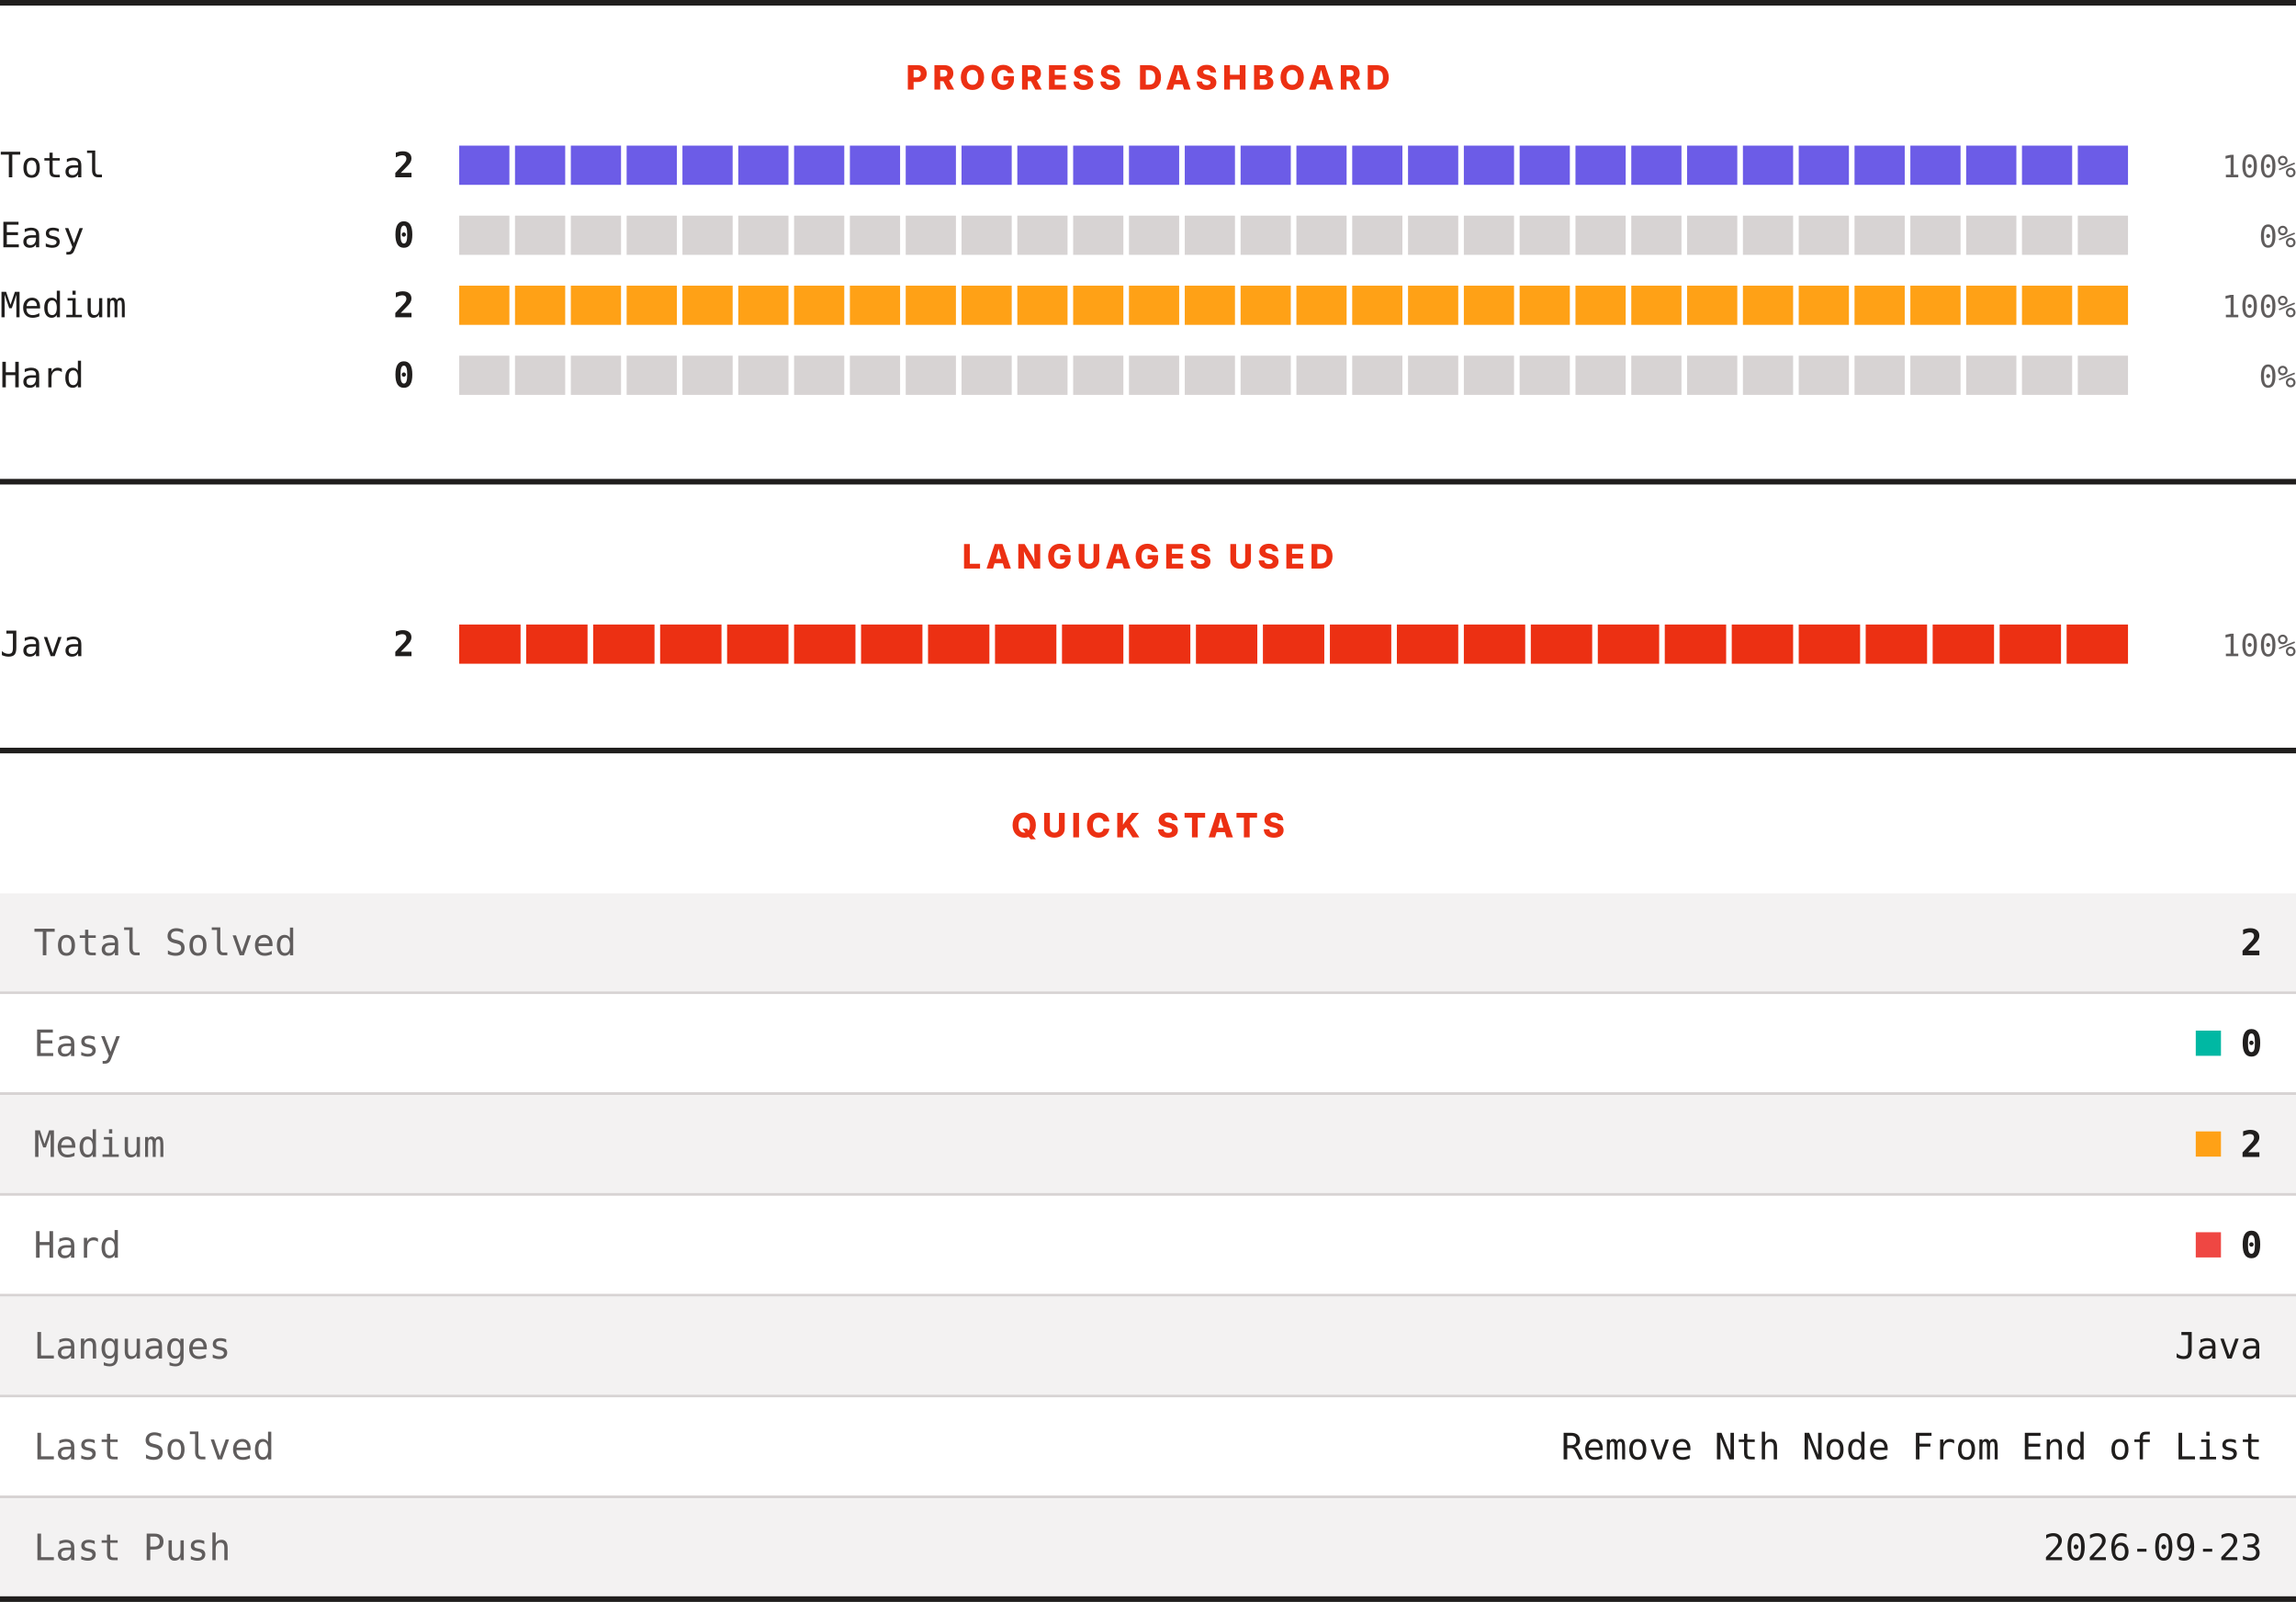
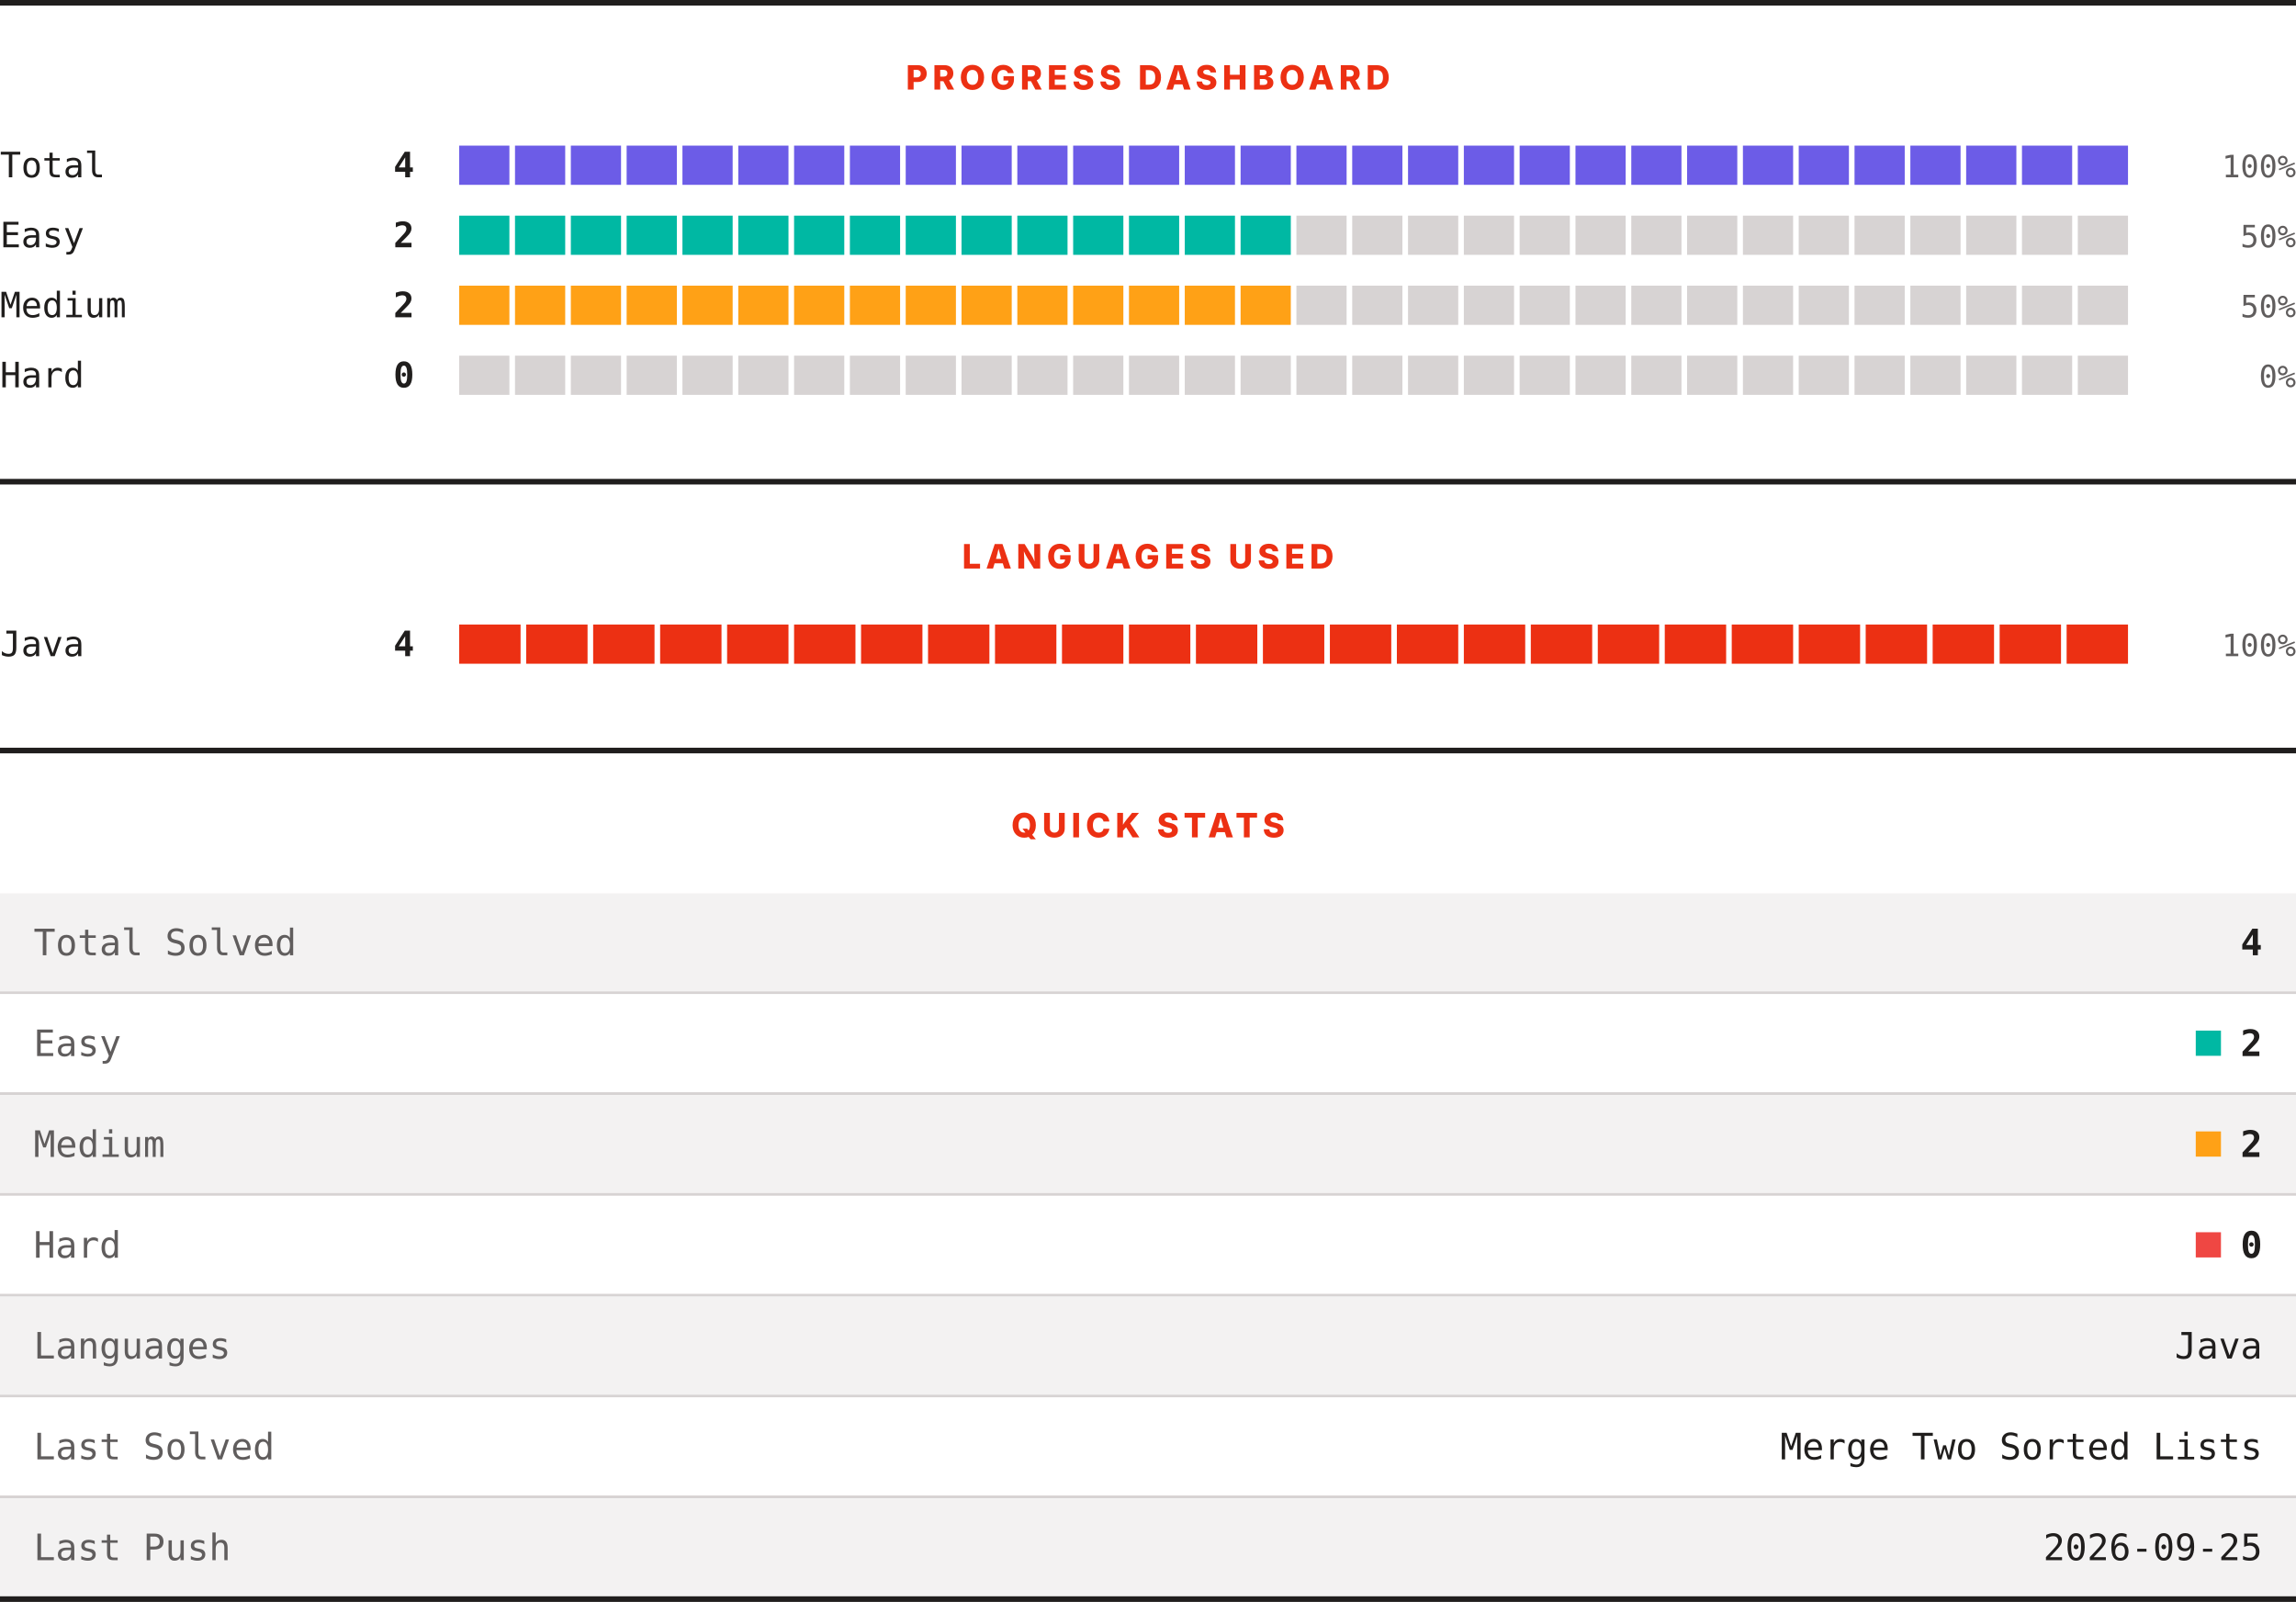
<svg xmlns="http://www.w3.org/2000/svg" width="820" height="572" viewBox="0 0 820 572" role="img" aria-label="LeetCode progress, languages and quick stats">
  <rect width="820" height="572" fill="#ffffff" />
  <rect x="0" y="0" width="820" height="2" fill="#201e1d" />
  <text x="410" y="32" text-anchor="middle" font-family="Archivo, system-ui, -apple-system, Segoe UI, sans-serif" font-size="12" font-weight="800" letter-spacing="1.68" fill="#ec3013">PROGRESS DASHBOARD</text>
  <text x="0" y="63.3" font-family="ui-monospace, SFMono-Regular, Menlo, Consolas, monospace" font-size="12.5" fill="#201e1d">Total</text>
-   <text x="148" y="63.3" text-anchor="end" font-family="ui-monospace, SFMono-Regular, Menlo, Consolas, monospace" font-size="12.5" font-weight="700" fill="#201e1d">2</text>
+   <text x="148" y="63.3" text-anchor="end" font-family="ui-monospace, SFMono-Regular, Menlo, Consolas, monospace" font-size="12.5" font-weight="700" fill="#201e1d">4</text>
  <rect x="164.00" y="52" width="17.93" height="14" fill="#6c5ce7" />
  <rect x="183.93" y="52" width="17.93" height="14" fill="#6c5ce7" />
  <rect x="203.87" y="52" width="17.93" height="14" fill="#6c5ce7" />
  <rect x="223.80" y="52" width="17.93" height="14" fill="#6c5ce7" />
  <rect x="243.73" y="52" width="17.93" height="14" fill="#6c5ce7" />
  <rect x="263.67" y="52" width="17.93" height="14" fill="#6c5ce7" />
  <rect x="283.60" y="52" width="17.93" height="14" fill="#6c5ce7" />
  <rect x="303.53" y="52" width="17.93" height="14" fill="#6c5ce7" />
  <rect x="323.47" y="52" width="17.93" height="14" fill="#6c5ce7" />
  <rect x="343.40" y="52" width="17.93" height="14" fill="#6c5ce7" />
  <rect x="363.33" y="52" width="17.93" height="14" fill="#6c5ce7" />
  <rect x="383.27" y="52" width="17.93" height="14" fill="#6c5ce7" />
  <rect x="403.20" y="52" width="17.93" height="14" fill="#6c5ce7" />
  <rect x="423.13" y="52" width="17.93" height="14" fill="#6c5ce7" />
  <rect x="443.07" y="52" width="17.93" height="14" fill="#6c5ce7" />
  <rect x="463.00" y="52" width="17.93" height="14" fill="#6c5ce7" />
  <rect x="482.93" y="52" width="17.93" height="14" fill="#6c5ce7" />
  <rect x="502.87" y="52" width="17.93" height="14" fill="#6c5ce7" />
  <rect x="522.80" y="52" width="17.93" height="14" fill="#6c5ce7" />
  <rect x="542.73" y="52" width="17.93" height="14" fill="#6c5ce7" />
  <rect x="562.67" y="52" width="17.93" height="14" fill="#6c5ce7" />
  <rect x="582.60" y="52" width="17.93" height="14" fill="#6c5ce7" />
  <rect x="602.53" y="52" width="17.93" height="14" fill="#6c5ce7" />
  <rect x="622.47" y="52" width="17.93" height="14" fill="#6c5ce7" />
  <rect x="642.40" y="52" width="17.93" height="14" fill="#6c5ce7" />
  <rect x="662.33" y="52" width="17.93" height="14" fill="#6c5ce7" />
  <rect x="682.27" y="52" width="17.93" height="14" fill="#6c5ce7" />
  <rect x="702.20" y="52" width="17.93" height="14" fill="#6c5ce7" />
  <rect x="722.13" y="52" width="17.93" height="14" fill="#6c5ce7" />
  <rect x="742.07" y="52" width="17.93" height="14" fill="#6c5ce7" />
  <text x="820" y="63.3" text-anchor="end" font-family="ui-monospace, SFMono-Regular, Menlo, Consolas, monospace" font-size="11" fill="#605d5d">100%</text>
  <text x="0" y="88.3" font-family="ui-monospace, SFMono-Regular, Menlo, Consolas, monospace" font-size="12.5" fill="#201e1d">Easy</text>
-   <text x="148" y="88.3" text-anchor="end" font-family="ui-monospace, SFMono-Regular, Menlo, Consolas, monospace" font-size="12.5" font-weight="700" fill="#201e1d">0</text>
-   <rect x="164.00" y="77" width="17.93" height="14" fill="#d7d3d3" />
-   <rect x="183.93" y="77" width="17.93" height="14" fill="#d7d3d3" />
-   <rect x="203.87" y="77" width="17.93" height="14" fill="#d7d3d3" />
-   <rect x="223.80" y="77" width="17.93" height="14" fill="#d7d3d3" />
-   <rect x="243.73" y="77" width="17.93" height="14" fill="#d7d3d3" />
-   <rect x="263.67" y="77" width="17.93" height="14" fill="#d7d3d3" />
-   <rect x="283.60" y="77" width="17.93" height="14" fill="#d7d3d3" />
-   <rect x="303.53" y="77" width="17.93" height="14" fill="#d7d3d3" />
-   <rect x="323.47" y="77" width="17.93" height="14" fill="#d7d3d3" />
-   <rect x="343.40" y="77" width="17.93" height="14" fill="#d7d3d3" />
-   <rect x="363.33" y="77" width="17.93" height="14" fill="#d7d3d3" />
-   <rect x="383.27" y="77" width="17.93" height="14" fill="#d7d3d3" />
-   <rect x="403.20" y="77" width="17.93" height="14" fill="#d7d3d3" />
-   <rect x="423.13" y="77" width="17.93" height="14" fill="#d7d3d3" />
-   <rect x="443.07" y="77" width="17.93" height="14" fill="#d7d3d3" />
+   <text x="148" y="88.3" text-anchor="end" font-family="ui-monospace, SFMono-Regular, Menlo, Consolas, monospace" font-size="12.5" font-weight="700" fill="#201e1d">2</text>
+   <rect x="164.00" y="77" width="17.93" height="14" fill="#00b8a3" />
+   <rect x="183.93" y="77" width="17.93" height="14" fill="#00b8a3" />
+   <rect x="203.87" y="77" width="17.93" height="14" fill="#00b8a3" />
+   <rect x="223.80" y="77" width="17.93" height="14" fill="#00b8a3" />
+   <rect x="243.73" y="77" width="17.93" height="14" fill="#00b8a3" />
+   <rect x="263.67" y="77" width="17.93" height="14" fill="#00b8a3" />
+   <rect x="283.60" y="77" width="17.93" height="14" fill="#00b8a3" />
+   <rect x="303.53" y="77" width="17.93" height="14" fill="#00b8a3" />
+   <rect x="323.47" y="77" width="17.93" height="14" fill="#00b8a3" />
+   <rect x="343.40" y="77" width="17.93" height="14" fill="#00b8a3" />
+   <rect x="363.33" y="77" width="17.93" height="14" fill="#00b8a3" />
+   <rect x="383.27" y="77" width="17.93" height="14" fill="#00b8a3" />
+   <rect x="403.20" y="77" width="17.93" height="14" fill="#00b8a3" />
+   <rect x="423.13" y="77" width="17.93" height="14" fill="#00b8a3" />
+   <rect x="443.07" y="77" width="17.93" height="14" fill="#00b8a3" />
  <rect x="463.00" y="77" width="17.93" height="14" fill="#d7d3d3" />
  <rect x="482.93" y="77" width="17.93" height="14" fill="#d7d3d3" />
  <rect x="502.87" y="77" width="17.93" height="14" fill="#d7d3d3" />
  <rect x="522.80" y="77" width="17.93" height="14" fill="#d7d3d3" />
  <rect x="542.73" y="77" width="17.93" height="14" fill="#d7d3d3" />
  <rect x="562.67" y="77" width="17.93" height="14" fill="#d7d3d3" />
  <rect x="582.60" y="77" width="17.93" height="14" fill="#d7d3d3" />
  <rect x="602.53" y="77" width="17.93" height="14" fill="#d7d3d3" />
  <rect x="622.47" y="77" width="17.93" height="14" fill="#d7d3d3" />
  <rect x="642.40" y="77" width="17.93" height="14" fill="#d7d3d3" />
  <rect x="662.33" y="77" width="17.93" height="14" fill="#d7d3d3" />
  <rect x="682.27" y="77" width="17.93" height="14" fill="#d7d3d3" />
  <rect x="702.20" y="77" width="17.93" height="14" fill="#d7d3d3" />
  <rect x="722.13" y="77" width="17.93" height="14" fill="#d7d3d3" />
  <rect x="742.07" y="77" width="17.93" height="14" fill="#d7d3d3" />
-   <text x="820" y="88.3" text-anchor="end" font-family="ui-monospace, SFMono-Regular, Menlo, Consolas, monospace" font-size="11" fill="#605d5d">0%</text>
+   <text x="820" y="88.3" text-anchor="end" font-family="ui-monospace, SFMono-Regular, Menlo, Consolas, monospace" font-size="11" fill="#605d5d">50%</text>
  <text x="0" y="113.3" font-family="ui-monospace, SFMono-Regular, Menlo, Consolas, monospace" font-size="12.5" fill="#201e1d">Medium</text>
  <text x="148" y="113.3" text-anchor="end" font-family="ui-monospace, SFMono-Regular, Menlo, Consolas, monospace" font-size="12.5" font-weight="700" fill="#201e1d">2</text>
  <rect x="164.00" y="102" width="17.93" height="14" fill="#ffa116" />
  <rect x="183.93" y="102" width="17.93" height="14" fill="#ffa116" />
  <rect x="203.87" y="102" width="17.93" height="14" fill="#ffa116" />
  <rect x="223.80" y="102" width="17.93" height="14" fill="#ffa116" />
  <rect x="243.73" y="102" width="17.93" height="14" fill="#ffa116" />
  <rect x="263.67" y="102" width="17.93" height="14" fill="#ffa116" />
  <rect x="283.60" y="102" width="17.93" height="14" fill="#ffa116" />
  <rect x="303.53" y="102" width="17.93" height="14" fill="#ffa116" />
  <rect x="323.47" y="102" width="17.93" height="14" fill="#ffa116" />
  <rect x="343.40" y="102" width="17.93" height="14" fill="#ffa116" />
  <rect x="363.33" y="102" width="17.93" height="14" fill="#ffa116" />
  <rect x="383.27" y="102" width="17.93" height="14" fill="#ffa116" />
  <rect x="403.20" y="102" width="17.93" height="14" fill="#ffa116" />
  <rect x="423.13" y="102" width="17.93" height="14" fill="#ffa116" />
  <rect x="443.07" y="102" width="17.93" height="14" fill="#ffa116" />
-   <rect x="463.00" y="102" width="17.93" height="14" fill="#ffa116" />
-   <rect x="482.93" y="102" width="17.93" height="14" fill="#ffa116" />
-   <rect x="502.87" y="102" width="17.93" height="14" fill="#ffa116" />
-   <rect x="522.80" y="102" width="17.93" height="14" fill="#ffa116" />
-   <rect x="542.73" y="102" width="17.93" height="14" fill="#ffa116" />
-   <rect x="562.67" y="102" width="17.93" height="14" fill="#ffa116" />
-   <rect x="582.60" y="102" width="17.93" height="14" fill="#ffa116" />
-   <rect x="602.53" y="102" width="17.93" height="14" fill="#ffa116" />
-   <rect x="622.47" y="102" width="17.93" height="14" fill="#ffa116" />
-   <rect x="642.40" y="102" width="17.93" height="14" fill="#ffa116" />
-   <rect x="662.33" y="102" width="17.93" height="14" fill="#ffa116" />
-   <rect x="682.27" y="102" width="17.93" height="14" fill="#ffa116" />
-   <rect x="702.20" y="102" width="17.93" height="14" fill="#ffa116" />
-   <rect x="722.13" y="102" width="17.93" height="14" fill="#ffa116" />
-   <rect x="742.07" y="102" width="17.93" height="14" fill="#ffa116" />
-   <text x="820" y="113.3" text-anchor="end" font-family="ui-monospace, SFMono-Regular, Menlo, Consolas, monospace" font-size="11" fill="#605d5d">100%</text>
+   <rect x="463.00" y="102" width="17.93" height="14" fill="#d7d3d3" />
+   <rect x="482.93" y="102" width="17.93" height="14" fill="#d7d3d3" />
+   <rect x="502.87" y="102" width="17.93" height="14" fill="#d7d3d3" />
+   <rect x="522.80" y="102" width="17.93" height="14" fill="#d7d3d3" />
+   <rect x="542.73" y="102" width="17.93" height="14" fill="#d7d3d3" />
+   <rect x="562.67" y="102" width="17.93" height="14" fill="#d7d3d3" />
+   <rect x="582.60" y="102" width="17.93" height="14" fill="#d7d3d3" />
+   <rect x="602.53" y="102" width="17.93" height="14" fill="#d7d3d3" />
+   <rect x="622.47" y="102" width="17.93" height="14" fill="#d7d3d3" />
+   <rect x="642.40" y="102" width="17.93" height="14" fill="#d7d3d3" />
+   <rect x="662.33" y="102" width="17.93" height="14" fill="#d7d3d3" />
+   <rect x="682.27" y="102" width="17.93" height="14" fill="#d7d3d3" />
+   <rect x="702.20" y="102" width="17.93" height="14" fill="#d7d3d3" />
+   <rect x="722.13" y="102" width="17.93" height="14" fill="#d7d3d3" />
+   <rect x="742.07" y="102" width="17.93" height="14" fill="#d7d3d3" />
+   <text x="820" y="113.3" text-anchor="end" font-family="ui-monospace, SFMono-Regular, Menlo, Consolas, monospace" font-size="11" fill="#605d5d">50%</text>
  <text x="0" y="138.3" font-family="ui-monospace, SFMono-Regular, Menlo, Consolas, monospace" font-size="12.5" fill="#201e1d">Hard</text>
  <text x="148" y="138.3" text-anchor="end" font-family="ui-monospace, SFMono-Regular, Menlo, Consolas, monospace" font-size="12.5" font-weight="700" fill="#201e1d">0</text>
  <rect x="164.00" y="127" width="17.93" height="14" fill="#d7d3d3" />
  <rect x="183.93" y="127" width="17.93" height="14" fill="#d7d3d3" />
  <rect x="203.87" y="127" width="17.93" height="14" fill="#d7d3d3" />
  <rect x="223.80" y="127" width="17.93" height="14" fill="#d7d3d3" />
  <rect x="243.73" y="127" width="17.93" height="14" fill="#d7d3d3" />
  <rect x="263.67" y="127" width="17.93" height="14" fill="#d7d3d3" />
  <rect x="283.60" y="127" width="17.93" height="14" fill="#d7d3d3" />
  <rect x="303.53" y="127" width="17.93" height="14" fill="#d7d3d3" />
  <rect x="323.47" y="127" width="17.93" height="14" fill="#d7d3d3" />
  <rect x="343.40" y="127" width="17.93" height="14" fill="#d7d3d3" />
  <rect x="363.33" y="127" width="17.93" height="14" fill="#d7d3d3" />
  <rect x="383.27" y="127" width="17.93" height="14" fill="#d7d3d3" />
  <rect x="403.20" y="127" width="17.93" height="14" fill="#d7d3d3" />
  <rect x="423.13" y="127" width="17.93" height="14" fill="#d7d3d3" />
  <rect x="443.07" y="127" width="17.93" height="14" fill="#d7d3d3" />
  <rect x="463.00" y="127" width="17.93" height="14" fill="#d7d3d3" />
  <rect x="482.93" y="127" width="17.93" height="14" fill="#d7d3d3" />
  <rect x="502.87" y="127" width="17.93" height="14" fill="#d7d3d3" />
  <rect x="522.80" y="127" width="17.93" height="14" fill="#d7d3d3" />
  <rect x="542.73" y="127" width="17.93" height="14" fill="#d7d3d3" />
  <rect x="562.67" y="127" width="17.93" height="14" fill="#d7d3d3" />
  <rect x="582.60" y="127" width="17.93" height="14" fill="#d7d3d3" />
  <rect x="602.53" y="127" width="17.93" height="14" fill="#d7d3d3" />
  <rect x="622.47" y="127" width="17.93" height="14" fill="#d7d3d3" />
  <rect x="642.40" y="127" width="17.93" height="14" fill="#d7d3d3" />
  <rect x="662.33" y="127" width="17.93" height="14" fill="#d7d3d3" />
  <rect x="682.27" y="127" width="17.93" height="14" fill="#d7d3d3" />
  <rect x="702.20" y="127" width="17.93" height="14" fill="#d7d3d3" />
  <rect x="722.13" y="127" width="17.93" height="14" fill="#d7d3d3" />
  <rect x="742.07" y="127" width="17.93" height="14" fill="#d7d3d3" />
  <text x="820" y="138.3" text-anchor="end" font-family="ui-monospace, SFMono-Regular, Menlo, Consolas, monospace" font-size="11" fill="#605d5d">0%</text>
  <rect x="0" y="171" width="820" height="2" fill="#201e1d" />
  <text x="410" y="203" text-anchor="middle" font-family="Archivo, system-ui, -apple-system, Segoe UI, sans-serif" font-size="12" font-weight="800" letter-spacing="1.68" fill="#ec3013">LANGUAGES USED</text>
  <text x="0" y="234.3" font-family="ui-monospace, SFMono-Regular, Menlo, Consolas, monospace" font-size="12.5" fill="#201e1d">Java</text>
-   <text x="148" y="234.3" text-anchor="end" font-family="ui-monospace, SFMono-Regular, Menlo, Consolas, monospace" font-size="12.5" font-weight="700" fill="#201e1d">2</text>
+   <text x="148" y="234.3" text-anchor="end" font-family="ui-monospace, SFMono-Regular, Menlo, Consolas, monospace" font-size="12.5" font-weight="700" fill="#201e1d">4</text>
  <rect x="164.00" y="223" width="21.92" height="14" fill="#ec3013" />
  <rect x="187.92" y="223" width="21.92" height="14" fill="#ec3013" />
  <rect x="211.84" y="223" width="21.92" height="14" fill="#ec3013" />
  <rect x="235.76" y="223" width="21.92" height="14" fill="#ec3013" />
  <rect x="259.68" y="223" width="21.92" height="14" fill="#ec3013" />
  <rect x="283.60" y="223" width="21.92" height="14" fill="#ec3013" />
  <rect x="307.52" y="223" width="21.92" height="14" fill="#ec3013" />
  <rect x="331.44" y="223" width="21.92" height="14" fill="#ec3013" />
  <rect x="355.36" y="223" width="21.92" height="14" fill="#ec3013" />
  <rect x="379.28" y="223" width="21.92" height="14" fill="#ec3013" />
  <rect x="403.20" y="223" width="21.92" height="14" fill="#ec3013" />
  <rect x="427.12" y="223" width="21.92" height="14" fill="#ec3013" />
  <rect x="451.04" y="223" width="21.92" height="14" fill="#ec3013" />
  <rect x="474.96" y="223" width="21.92" height="14" fill="#ec3013" />
  <rect x="498.88" y="223" width="21.92" height="14" fill="#ec3013" />
  <rect x="522.80" y="223" width="21.92" height="14" fill="#ec3013" />
  <rect x="546.72" y="223" width="21.92" height="14" fill="#ec3013" />
  <rect x="570.64" y="223" width="21.92" height="14" fill="#ec3013" />
  <rect x="594.56" y="223" width="21.92" height="14" fill="#ec3013" />
  <rect x="618.48" y="223" width="21.92" height="14" fill="#ec3013" />
  <rect x="642.40" y="223" width="21.92" height="14" fill="#ec3013" />
  <rect x="666.32" y="223" width="21.92" height="14" fill="#ec3013" />
  <rect x="690.24" y="223" width="21.92" height="14" fill="#ec3013" />
  <rect x="714.16" y="223" width="21.92" height="14" fill="#ec3013" />
  <rect x="738.08" y="223" width="21.92" height="14" fill="#ec3013" />
  <text x="820" y="234.3" text-anchor="end" font-family="ui-monospace, SFMono-Regular, Menlo, Consolas, monospace" font-size="11" fill="#605d5d">100%</text>
  <rect x="0" y="267" width="820" height="2" fill="#201e1d" />
  <text x="410" y="299" text-anchor="middle" font-family="Archivo, system-ui, -apple-system, Segoe UI, sans-serif" font-size="12" font-weight="800" letter-spacing="1.68" fill="#ec3013">QUICK STATS</text>
  <rect x="0" y="319" width="820" height="35" fill="#f3f2f2" />
  <text x="12" y="341.1" font-family="ui-monospace, SFMono-Regular, Menlo, Consolas, monospace" font-size="13" fill="#605d5d">Total Solved</text>
-   <text x="808" y="341.1" text-anchor="end" font-family="ui-monospace, SFMono-Regular, Menlo, Consolas, monospace" font-size="13" font-weight="700" fill="#201e1d">2</text>
+   <text x="808" y="341.1" text-anchor="end" font-family="ui-monospace, SFMono-Regular, Menlo, Consolas, monospace" font-size="13" font-weight="700" fill="#201e1d">4</text>
  <rect x="0" y="354" width="820" height="1" fill="#d7d3d3" />
  <rect x="0" y="355" width="820" height="35" fill="#ffffff" />
  <text x="12" y="377.1" font-family="ui-monospace, SFMono-Regular, Menlo, Consolas, monospace" font-size="13" fill="#605d5d">Easy</text>
  <rect x="784.2" y="368" width="9" height="9" fill="#00b8a3" />
-   <text x="808" y="377.1" text-anchor="end" font-family="ui-monospace, SFMono-Regular, Menlo, Consolas, monospace" font-size="13" font-weight="700" fill="#201e1d">0</text>
+   <text x="808" y="377.1" text-anchor="end" font-family="ui-monospace, SFMono-Regular, Menlo, Consolas, monospace" font-size="13" font-weight="700" fill="#201e1d">2</text>
  <rect x="0" y="390" width="820" height="1" fill="#d7d3d3" />
  <rect x="0" y="391" width="820" height="35" fill="#f3f2f2" />
  <text x="12" y="413.1" font-family="ui-monospace, SFMono-Regular, Menlo, Consolas, monospace" font-size="13" fill="#605d5d">Medium</text>
  <rect x="784.2" y="404" width="9" height="9" fill="#ffa116" />
  <text x="808" y="413.1" text-anchor="end" font-family="ui-monospace, SFMono-Regular, Menlo, Consolas, monospace" font-size="13" font-weight="700" fill="#201e1d">2</text>
  <rect x="0" y="426" width="820" height="1" fill="#d7d3d3" />
  <rect x="0" y="427" width="820" height="35" fill="#ffffff" />
  <text x="12" y="449.1" font-family="ui-monospace, SFMono-Regular, Menlo, Consolas, monospace" font-size="13" fill="#605d5d">Hard</text>
  <rect x="784.2" y="440" width="9" height="9" fill="#ef4743" />
  <text x="808" y="449.1" text-anchor="end" font-family="ui-monospace, SFMono-Regular, Menlo, Consolas, monospace" font-size="13" font-weight="700" fill="#201e1d">0</text>
  <rect x="0" y="462" width="820" height="1" fill="#d7d3d3" />
  <rect x="0" y="463" width="820" height="35" fill="#f3f2f2" />
  <text x="12" y="485.1" font-family="ui-monospace, SFMono-Regular, Menlo, Consolas, monospace" font-size="13" fill="#605d5d">Languages</text>
  <text x="808" y="485.1" text-anchor="end" font-family="ui-monospace, SFMono-Regular, Menlo, Consolas, monospace" font-size="13" fill="#201e1d">Java</text>
  <rect x="0" y="498" width="820" height="1" fill="#d7d3d3" />
  <rect x="0" y="499" width="820" height="35" fill="#ffffff" />
  <text x="12" y="521.1" font-family="ui-monospace, SFMono-Regular, Menlo, Consolas, monospace" font-size="13" fill="#605d5d">Last Solved</text>
-   <text x="808" y="521.1" text-anchor="end" font-family="ui-monospace, SFMono-Regular, Menlo, Consolas, monospace" font-size="13" fill="#201e1d">Remove Nth Node From End of List</text>
+   <text x="808" y="521.1" text-anchor="end" font-family="ui-monospace, SFMono-Regular, Menlo, Consolas, monospace" font-size="13" fill="#201e1d">Merge Two Sorted Lists</text>
  <rect x="0" y="534" width="820" height="1" fill="#d7d3d3" />
  <rect x="0" y="535" width="820" height="35" fill="#f3f2f2" />
  <text x="12" y="557.1" font-family="ui-monospace, SFMono-Regular, Menlo, Consolas, monospace" font-size="13" fill="#605d5d">Last Push</text>
-   <text x="808" y="557.1" text-anchor="end" font-family="ui-monospace, SFMono-Regular, Menlo, Consolas, monospace" font-size="13" fill="#201e1d">2026-09-23</text>
+   <text x="808" y="557.1" text-anchor="end" font-family="ui-monospace, SFMono-Regular, Menlo, Consolas, monospace" font-size="13" fill="#201e1d">2026-09-25</text>
  <rect x="0" y="570" width="820" height="2" fill="#201e1d" />
</svg>
